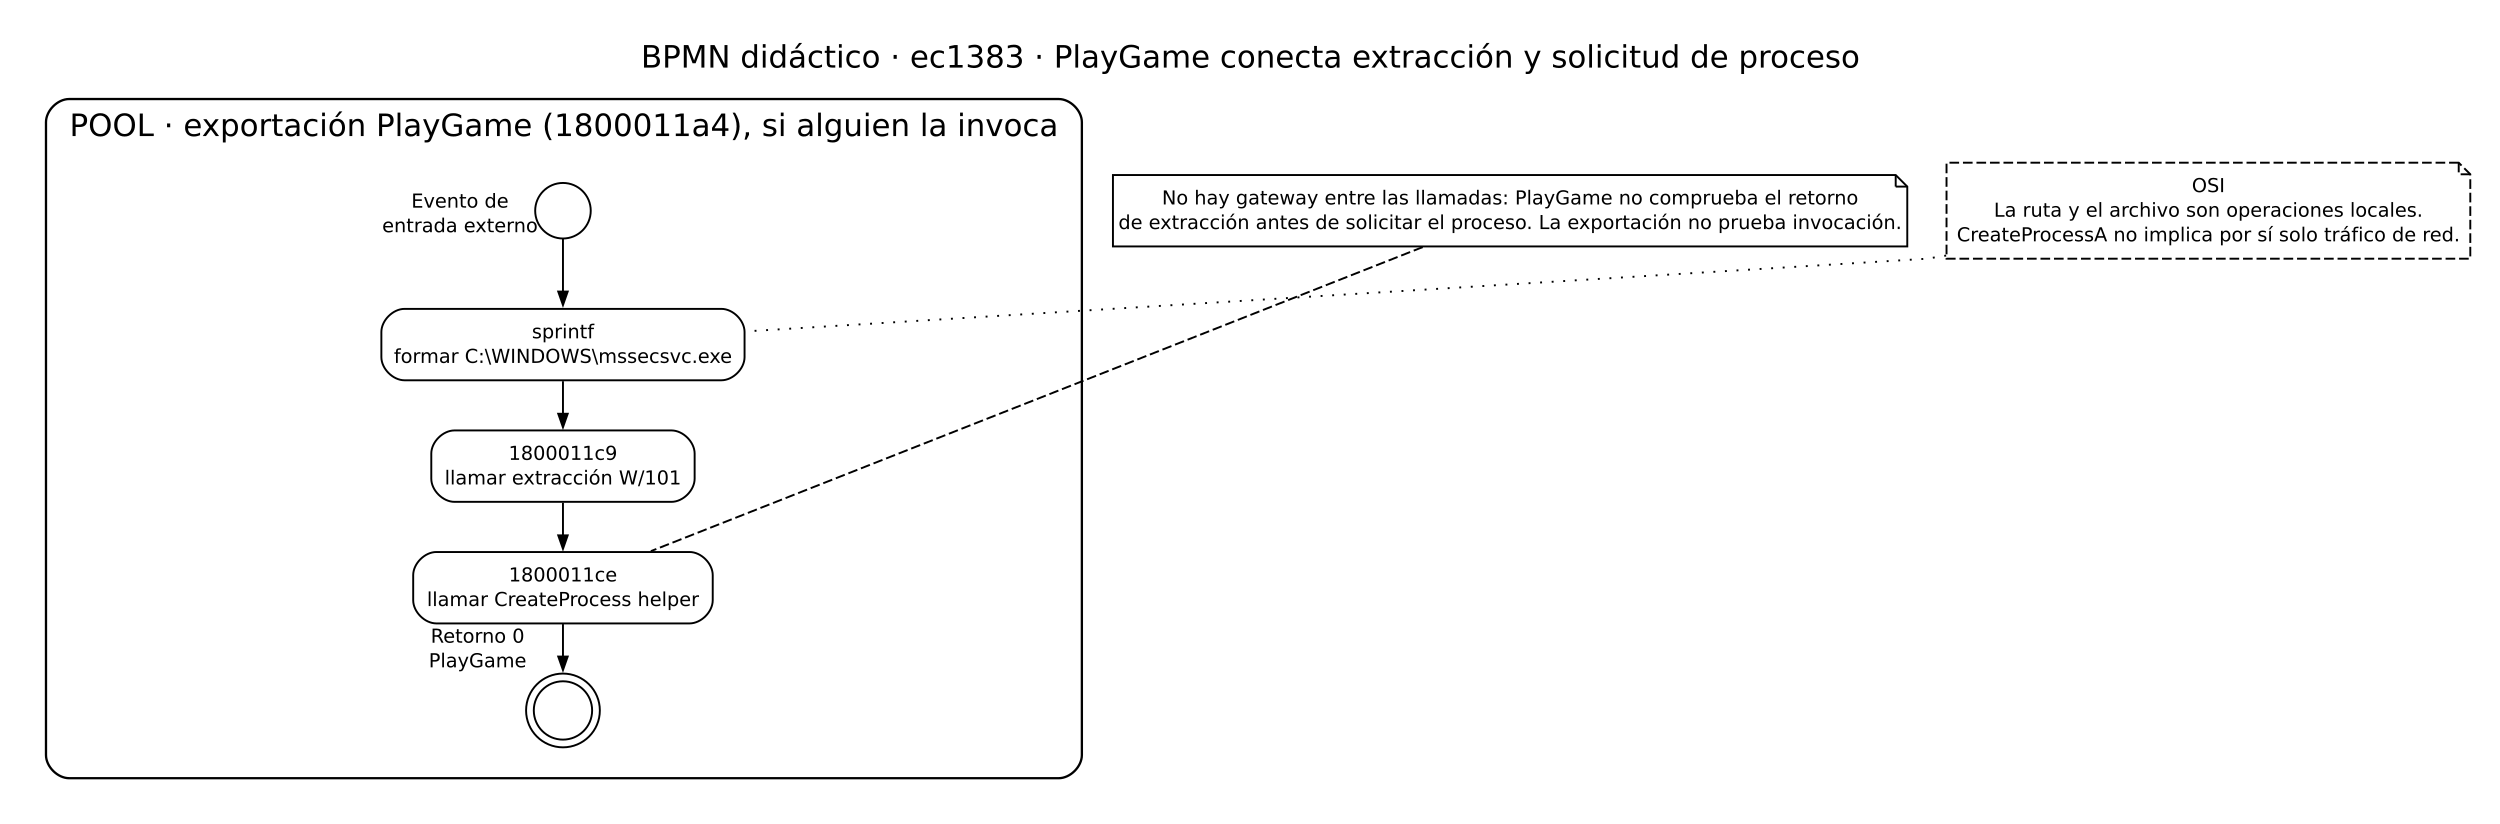
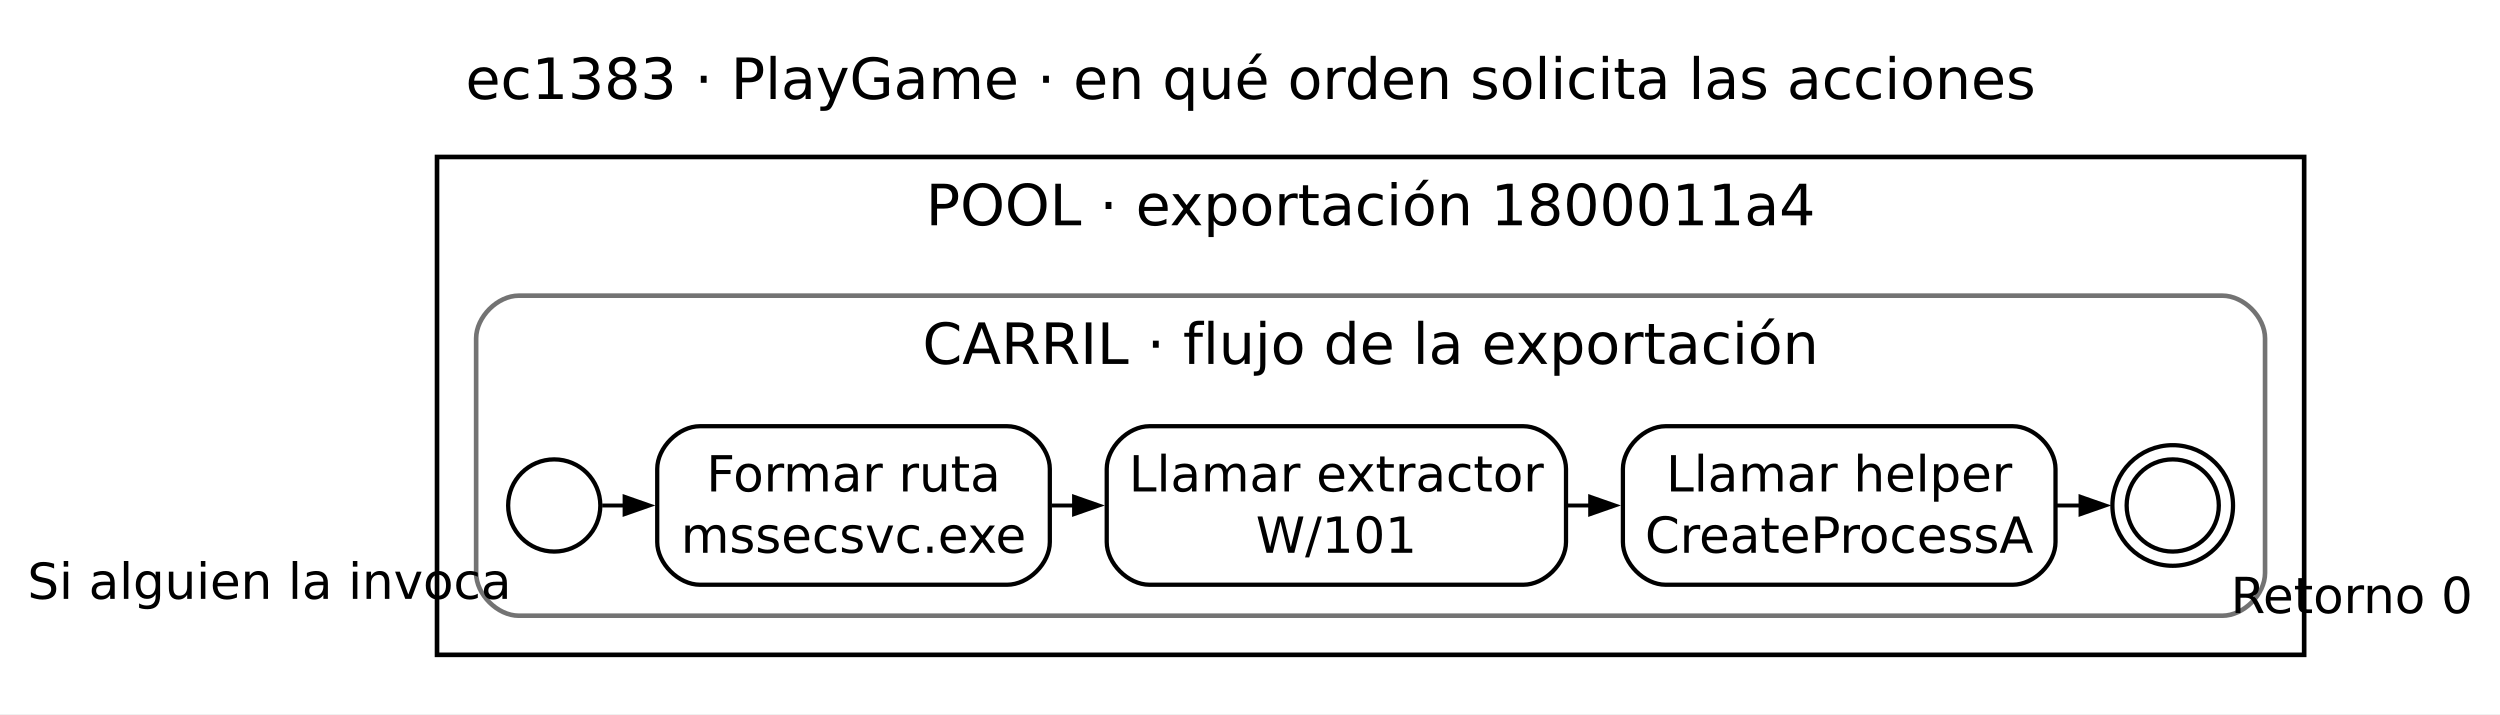
- <svg xmlns="http://www.w3.org/2000/svg" width="1296pt" height="427pt" viewBox="0.00 0.00 1296.00 427.00">
-   <g id="graph0" class="graph" transform="scale(1 1) rotate(0) translate(15.84 411.42)">
-     <polygon fill="white" stroke="none" points="-15.84,15.84 -15.84,-411.42 1280.6,-411.42 1280.6,15.84 -15.84,15.84" />
-     <text xml:space="preserve" text-anchor="middle" x="632.38" y="-376.38" font-family="DejaVu Sans" font-size="16.00">BPMN didáctico · ec1383 · PlayGame conecta extracción y solicitud de proceso</text>
+ <svg xmlns="http://www.w3.org/2000/svg" width="703pt" height="201pt" viewBox="0.00 0.00 703.00 201.00">
+   <g id="graph0" class="graph" transform="scale(1 1) rotate(0) translate(8.64 192.14)">
+     <polygon fill="white" stroke="none" points="-8.64,8.64 -8.64,-192.14 694.68,-192.14 694.68,8.64 -8.64,8.64" />
+     <text xml:space="preserve" text-anchor="middle" x="343.02" y="-164.3" font-family="DejaVu Sans" font-size="16.00">ec1383 · PlayGame · en qué orden solicita las acciones</text>
    <g id="clust1" class="cluster">
-       <path fill="white" stroke="black" stroke-width="1.2" d="M20,-8C20,-8 533,-8 533,-8 539,-8 545,-14 545,-20 545,-20 545,-348.08 545,-348.08 545,-354.08 539,-360.08 533,-360.08 533,-360.08 20,-360.08 20,-360.08 14,-360.08 8,-354.08 8,-348.08 8,-348.08 8,-20 8,-20 8,-14 14,-8 20,-8" />
-       <text xml:space="preserve" text-anchor="middle" x="276.5" y="-340.88" font-family="DejaVu Sans" font-size="16.00">POOL · exportación PlayGame (1800011a4), si alguien la invoca</text>
+       <polygon fill="white" stroke="black" stroke-width="1.3" points="114.25,-8 114.25,-148 639.29,-148 639.29,-8 114.25,-8" />
+       <text xml:space="preserve" text-anchor="middle" x="376.77" y="-128.8" font-family="DejaVu Sans" font-size="16.00">POOL · exportación 1800011a4</text>
+     </g>
+     <g id="clust2" class="cluster">
+       <path fill="white" stroke="#737373" stroke-width="1.3" d="M137.25,-19C137.25,-19 616.29,-19 616.29,-19 622.29,-19 628.29,-25 628.29,-31 628.29,-31 628.29,-97 628.29,-97 628.29,-103 622.29,-109 616.29,-109 616.29,-109 137.25,-109 137.25,-109 131.25,-109 125.25,-103 125.25,-97 125.25,-97 125.25,-31 125.25,-31 125.25,-25 131.25,-19 137.25,-19" />
+       <text xml:space="preserve" text-anchor="middle" x="376.77" y="-89.8" font-family="DejaVu Sans" font-size="16.00">CARRIL · flujo de la exportación</text>
    </g>
    <g id="node1" class="node">
-       <ellipse fill="white" stroke="black" cx="276" cy="-302.18" rx="14.4" ry="14.4" />
-       <text xml:space="preserve" text-anchor="middle" x="222.6" y="-303.78" font-family="DejaVu Sans" font-size="10.00">Evento de</text>
-       <text xml:space="preserve" text-anchor="middle" x="222.6" y="-291.03" font-family="DejaVu Sans" font-size="10.00">entrada externo</text>
+       <ellipse fill="white" stroke="black" stroke-width="1.2" cx="147.21" cy="-50" rx="12.96" ry="12.96" />
+       <text xml:space="preserve" text-anchor="middle" x="67.12" y="-23.74" font-family="DejaVu Sans" font-size="14.00">Si alguien la invoca</text>
    </g>
    <g id="node2" class="node">
-       <path fill="white" stroke="black" d="M358.14,-251.3C358.14,-251.3 193.86,-251.3 193.86,-251.3 187.86,-251.3 181.86,-245.3 181.86,-239.3 181.86,-239.3 181.86,-226.28 181.86,-226.28 181.86,-220.28 187.86,-214.28 193.86,-214.28 193.86,-214.28 358.14,-214.28 358.14,-214.28 364.14,-214.28 370.14,-220.28 370.14,-226.28 370.14,-226.28 370.14,-239.3 370.14,-239.3 370.14,-245.3 364.14,-251.3 358.14,-251.3" />
-       <text xml:space="preserve" text-anchor="middle" x="276" y="-236.04" font-family="DejaVu Sans" font-size="10.00">sprintf</text>
-       <text xml:space="preserve" text-anchor="middle" x="276" y="-223.29" font-family="DejaVu Sans" font-size="10.00">formar C:\WINDOWS\mssecsvc.exe</text>
+       <path fill="white" stroke="black" stroke-width="1.2" d="M274.57,-72.29C274.57,-72.29 188.17,-72.29 188.17,-72.29 182.17,-72.29 176.17,-66.29 176.17,-60.29 176.17,-60.29 176.17,-39.71 176.17,-39.71 176.17,-33.71 182.17,-27.71 188.17,-27.71 188.17,-27.71 274.57,-27.71 274.57,-27.71 280.57,-27.71 286.57,-33.71 286.57,-39.71 286.57,-39.71 286.57,-60.29 286.57,-60.29 286.57,-66.29 280.57,-72.29 274.57,-72.29" />
+       <text xml:space="preserve" text-anchor="middle" x="231.37" y="-53.95" font-family="DejaVu Sans" font-size="14.00">Formar ruta</text>
+       <text xml:space="preserve" text-anchor="middle" x="231.37" y="-36.7" font-family="DejaVu Sans" font-size="14.00">mssecsvc.exe</text>
    </g>
    <g id="edge1" class="edge">
-       <path fill="none" stroke="black" d="M276,-287.55C276,-279.65 276,-269.45 276,-260.06" />
-       <polygon fill="black" stroke="black" points="278.45,-260.27 276,-253.27 273.55,-260.27 278.45,-260.27" />
+       <path fill="none" stroke="black" stroke-width="1.1" d="M160.69,-50C162.71,-50 164.91,-50 167.25,-50" />
+       <polygon fill="black" stroke="black" stroke-width="1.1" points="166.99,-52.45 173.99,-50 166.99,-47.55 166.99,-52.45" />
    </g>
    <g id="node3" class="node">
-       <path fill="white" stroke="black" d="M332.26,-188.28C332.26,-188.28 219.74,-188.28 219.74,-188.28 213.74,-188.28 207.74,-182.28 207.74,-176.28 207.74,-176.28 207.74,-163.26 207.74,-163.26 207.74,-157.26 213.74,-151.26 219.74,-151.26 219.74,-151.26 332.26,-151.26 332.26,-151.26 338.26,-151.26 344.26,-157.26 344.26,-163.26 344.26,-163.26 344.26,-176.28 344.26,-176.28 344.26,-182.28 338.26,-188.28 332.26,-188.28" />
-       <text xml:space="preserve" text-anchor="middle" x="276" y="-173.02" font-family="DejaVu Sans" font-size="10.00">1800011c9</text>
-       <text xml:space="preserve" text-anchor="middle" x="276" y="-160.27" font-family="DejaVu Sans" font-size="10.00">llamar extracción W/101</text>
+       <path fill="white" stroke="black" stroke-width="1.2" d="M419.72,-72.29C419.72,-72.29 314.57,-72.29 314.57,-72.29 308.57,-72.29 302.57,-66.29 302.57,-60.29 302.57,-60.29 302.57,-39.71 302.57,-39.71 302.57,-33.71 308.57,-27.71 314.57,-27.71 314.57,-27.71 419.72,-27.71 419.72,-27.71 425.72,-27.71 431.72,-33.71 431.72,-39.71 431.72,-39.71 431.72,-60.29 431.72,-60.29 431.72,-66.29 425.72,-72.29 419.72,-72.29" />
+       <text xml:space="preserve" text-anchor="middle" x="367.14" y="-53.95" font-family="DejaVu Sans" font-size="14.00">Llamar extractor</text>
+       <text xml:space="preserve" text-anchor="middle" x="367.14" y="-36.7" font-family="DejaVu Sans" font-size="14.00">W/101</text>
    </g>
    <g id="edge2" class="edge">
-       <path fill="none" stroke="black" d="M276,-213.81C276,-208.43 276,-202.41 276,-196.62" />
-       <polygon fill="black" stroke="black" points="278.45,-196.92 276,-189.92 273.55,-196.92 278.45,-196.92" />
+       <path fill="none" stroke="black" stroke-width="1.1" d="M287.17,-50C289.31,-50 291.48,-50 293.65,-50" />
+       <polygon fill="black" stroke="black" stroke-width="1.1" points="293.38,-52.45 300.38,-50 293.38,-47.55 293.38,-52.45" />
    </g>
    <g id="node4" class="node">
-       <path fill="white" stroke="black" d="M341.64,-125.26C341.64,-125.26 210.36,-125.26 210.36,-125.26 204.36,-125.26 198.36,-119.26 198.36,-113.26 198.36,-113.26 198.36,-100.24 198.36,-100.24 198.36,-94.24 204.36,-88.24 210.36,-88.24 210.36,-88.24 341.64,-88.24 341.64,-88.24 347.64,-88.24 353.64,-94.24 353.64,-100.24 353.64,-100.24 353.64,-113.26 353.64,-113.26 353.64,-119.26 347.64,-125.26 341.64,-125.26" />
-       <text xml:space="preserve" text-anchor="middle" x="276" y="-110" font-family="DejaVu Sans" font-size="10.00">1800011ce</text>
-       <text xml:space="preserve" text-anchor="middle" x="276" y="-97.25" font-family="DejaVu Sans" font-size="10.00">llamar CreateProcess helper</text>
+       <path fill="white" stroke="black" stroke-width="1.2" d="M557.37,-72.29C557.37,-72.29 459.72,-72.29 459.72,-72.29 453.72,-72.29 447.72,-66.29 447.72,-60.29 447.72,-60.29 447.72,-39.71 447.72,-39.71 447.72,-33.71 453.72,-27.71 459.72,-27.71 459.72,-27.71 557.37,-27.71 557.37,-27.71 563.37,-27.71 569.37,-33.71 569.37,-39.71 569.37,-39.71 569.37,-60.29 569.37,-60.29 569.37,-66.29 563.37,-72.29 557.37,-72.29" />
+       <text xml:space="preserve" text-anchor="middle" x="508.54" y="-53.95" font-family="DejaVu Sans" font-size="14.00">Llamar helper</text>
+       <text xml:space="preserve" text-anchor="middle" x="508.54" y="-36.7" font-family="DejaVu Sans" font-size="14.00">CreateProcessA</text>
    </g>
    <g id="edge3" class="edge">
-       <path fill="none" stroke="black" d="M276,-150.79C276,-145.41 276,-139.39 276,-133.6" />
-       <polygon fill="black" stroke="black" points="278.45,-133.9 276,-126.9 273.55,-133.9 278.45,-133.9" />
+       <path fill="none" stroke="black" stroke-width="1.1" d="M432.13,-50C434.33,-50 436.52,-50 438.72,-50" />
+       <polygon fill="black" stroke="black" stroke-width="1.1" points="438.51,-52.45 445.51,-50 438.51,-47.55 438.51,-52.45" />
    </g>
    <g id="node5" class="node">
-       <ellipse fill="white" stroke="black" cx="276" cy="-43.12" rx="15.12" ry="15.12" />
-       <ellipse fill="none" stroke="black" cx="276" cy="-43.12" rx="19.12" ry="19.12" />
-       <text xml:space="preserve" text-anchor="middle" x="231.75" y="-78.24" font-family="DejaVu Sans" font-size="10.00">Retorno 0</text>
-       <text xml:space="preserve" text-anchor="middle" x="231.75" y="-65.49" font-family="DejaVu Sans" font-size="10.00">PlayGame</text>
+       <ellipse fill="white" stroke="black" stroke-width="1.2" cx="602.33" cy="-50" rx="12.96" ry="12.96" />
+       <ellipse fill="none" stroke="black" stroke-width="1.2" cx="602.33" cy="-50" rx="16.96" ry="16.96" />
+       <text xml:space="preserve" text-anchor="middle" x="652.66" y="-19.74" font-family="DejaVu Sans" font-size="14.00">Retorno 0</text>
    </g>
    <g id="edge4" class="edge">
-       <path fill="none" stroke="black" d="M276,-87.92C276,-82.57 276,-76.58 276,-70.79" />
-       <polygon fill="black" stroke="black" points="278.45,-71.06 276,-64.06 273.55,-71.06 278.45,-71.06" />
-     </g>
-     <g id="node6" class="node">
-       <polygon fill="white" stroke="black" points="966.89,-320.69 561.11,-320.69 561.11,-283.67 972.89,-283.67 972.89,-314.69 966.89,-320.69" />
-       <polyline fill="none" stroke="black" points="966.89,-320.69 966.89,-314.69" />
-       <polyline fill="none" stroke="black" points="972.89,-314.69 966.89,-314.69" />
-       <text xml:space="preserve" text-anchor="middle" x="767" y="-305.43" font-family="DejaVu Sans" font-size="10.00">No hay gateway entre las llamadas: PlayGame no comprueba el retorno</text>
-       <text xml:space="preserve" text-anchor="middle" x="767" y="-292.68" font-family="DejaVu Sans" font-size="10.00">de extracción antes de solicitar el proceso. La exportación no prueba invocación.</text>
-     </g>
-     <g id="edge5" class="edge">
-       <path fill="none" stroke="black" stroke-dasharray="5,2" d="M721.69,-283.33C628.27,-246.53 415.19,-162.58 321.56,-125.7" />
-     </g>
-     <g id="node7" class="node">
-       <polygon fill="white" stroke="black" stroke-dasharray="5,2" points="1258.76,-327.07 993.24,-327.07 993.24,-277.3 1264.76,-277.3 1264.76,-321.07 1258.76,-327.07" />
-       <polyline fill="none" stroke="black" stroke-dasharray="5,2" points="1258.76,-327.07 1258.76,-321.07" />
-       <polyline fill="none" stroke="black" stroke-dasharray="5,2" points="1264.76,-321.07 1258.76,-321.07" />
-       <text xml:space="preserve" text-anchor="middle" x="1129" y="-311.81" font-family="DejaVu Sans" font-size="10.00">OSI</text>
-       <text xml:space="preserve" text-anchor="middle" x="1129" y="-299.06" font-family="DejaVu Sans" font-size="10.00">La ruta y el archivo son operaciones locales.</text>
-       <text xml:space="preserve" text-anchor="middle" x="1129" y="-286.31" font-family="DejaVu Sans" font-size="10.00">CreateProcessA no implica por sí solo tráfico de red.</text>
-     </g>
-     <g id="edge6" class="edge">
-       <path fill="none" stroke="black" stroke-dasharray="1,5" d="M993.04,-278.94C986.74,-277.91 983,-277.3 983,-277.3 983,-277.3 563.27,-251.47 370.62,-239.61" />
+       <path fill="none" stroke="black" stroke-width="1.1" d="M569.74,-50C572.17,-50 574.53,-50 576.81,-50" />
+       <polygon fill="black" stroke="black" stroke-width="1.1" points="576.4,-52.45 583.4,-50 576.4,-47.55 576.4,-52.45" />
    </g>
  </g>
</svg>
